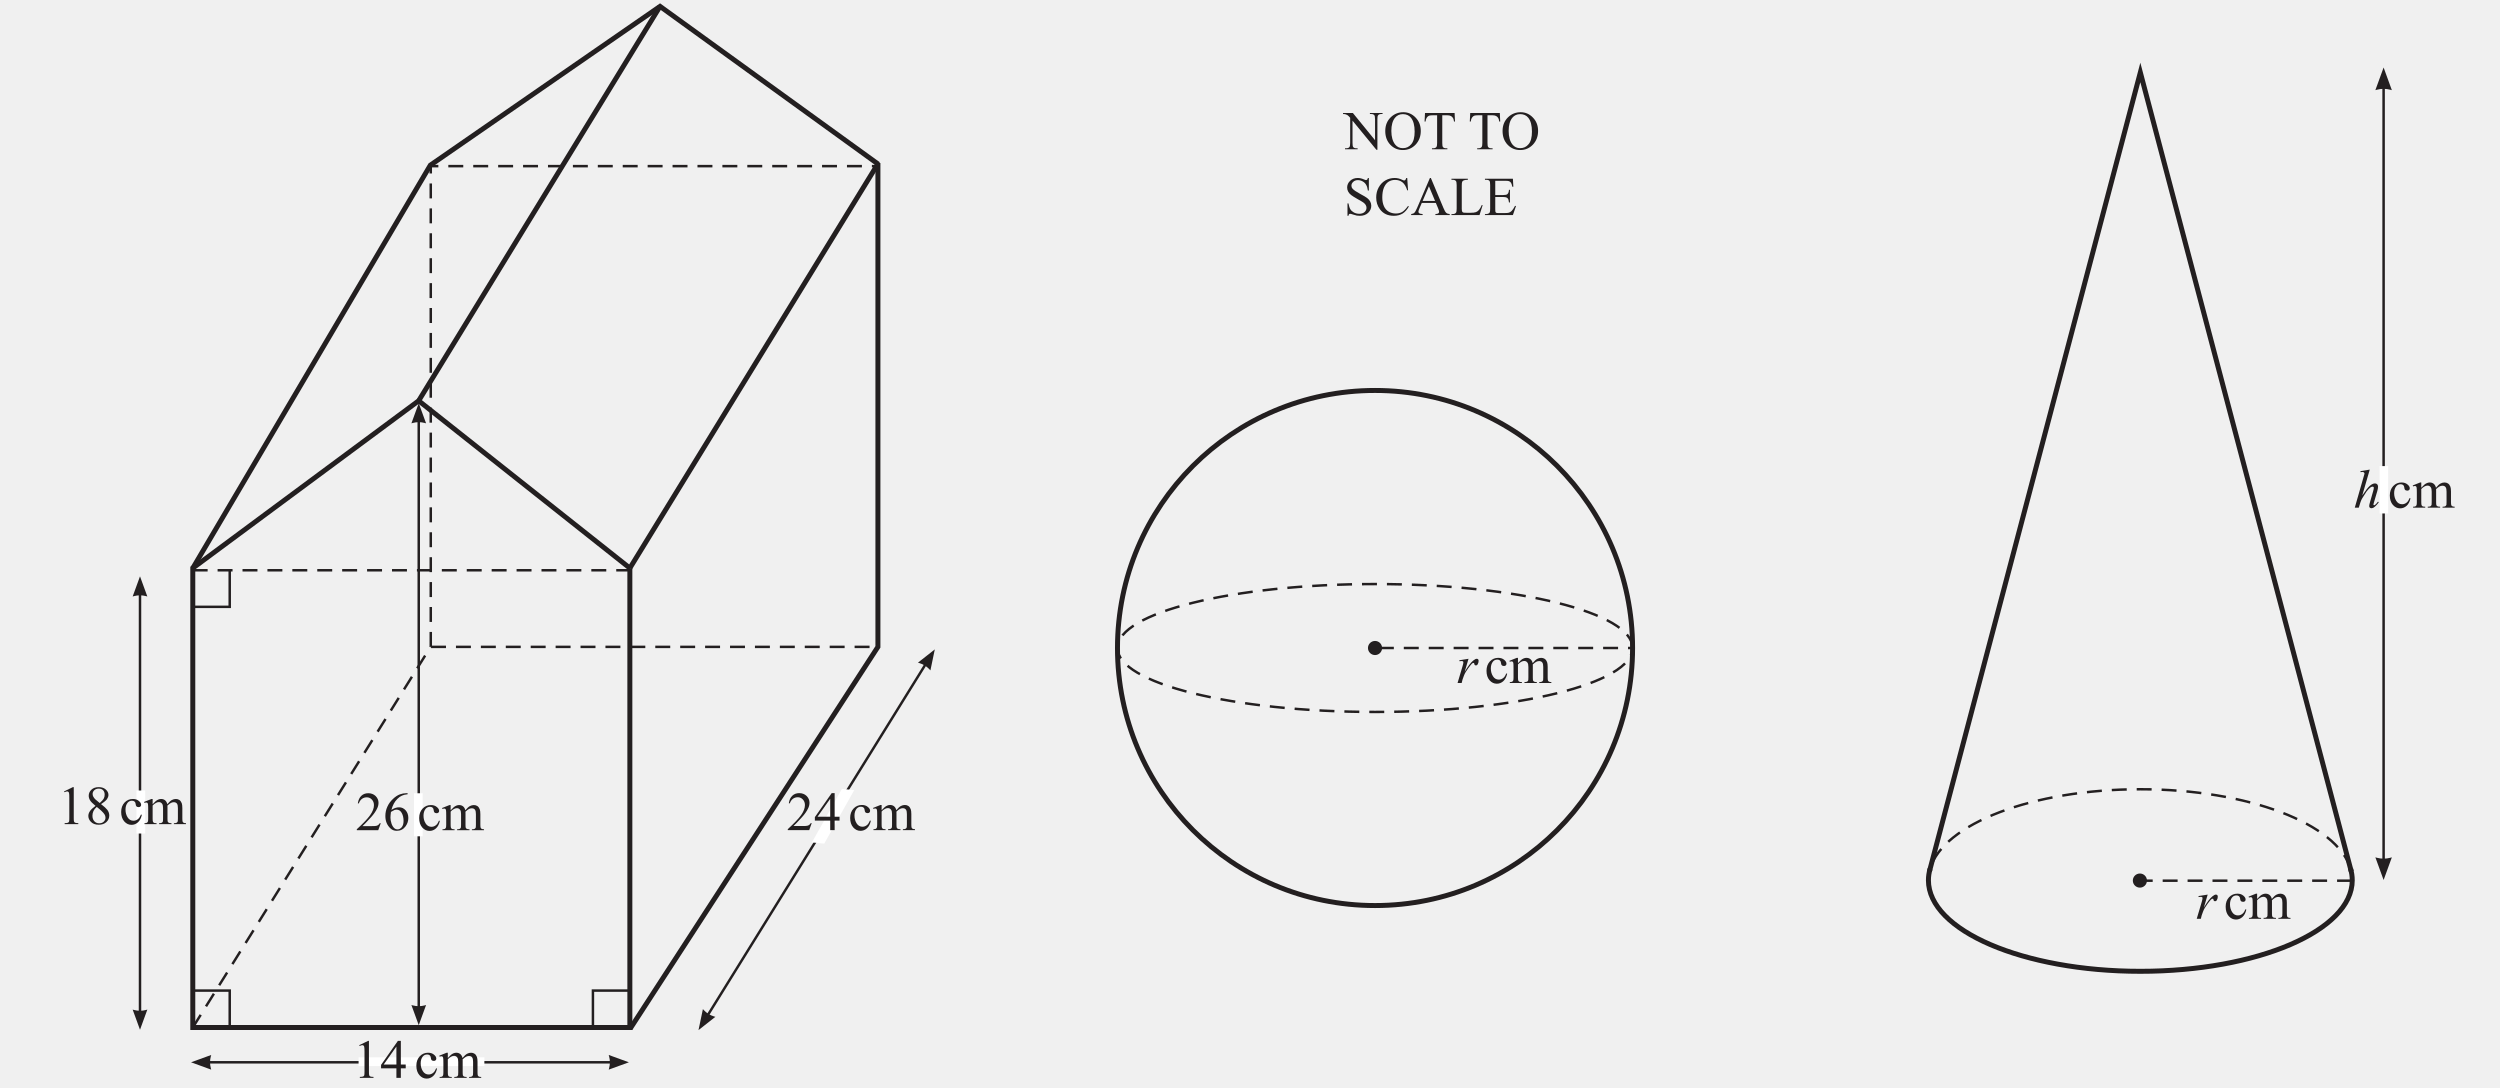
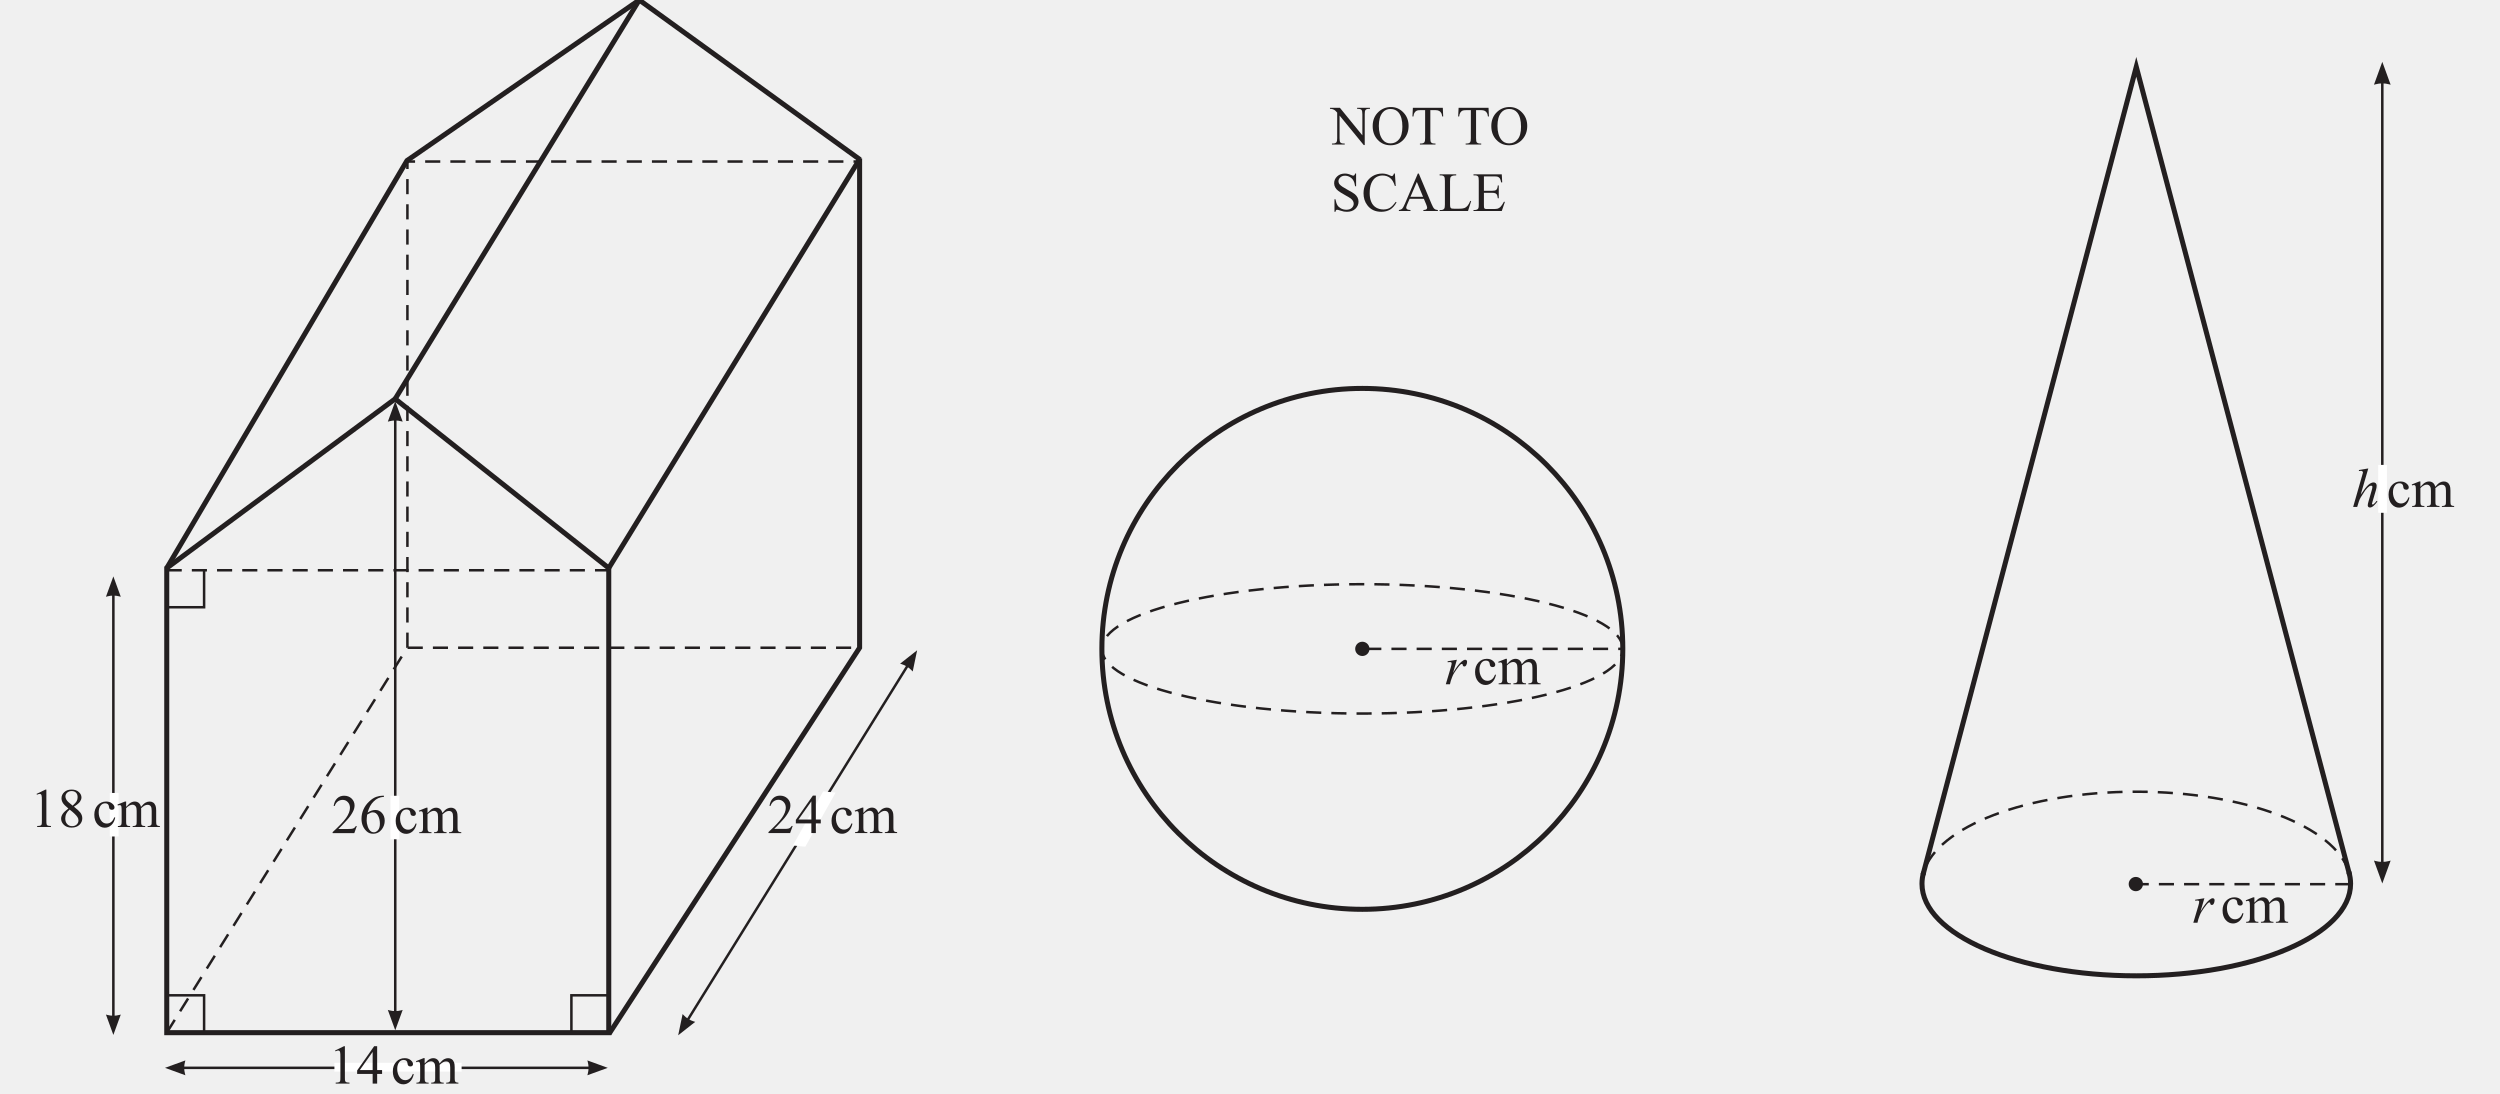
- <svg xmlns="http://www.w3.org/2000/svg" xmlns:xlink="http://www.w3.org/1999/xlink" data-id="0607_2019ON_42_q09_diagram1" data-width-mm="176.99" data-height-mm="76.98" data-measure="false" data-source="0607/42 ON 2019 p14" version="1.1" width="501.7" height="218.2" viewBox="0 0 501.7 218.2">
+ <svg xmlns="http://www.w3.org/2000/svg" xmlns:xlink="http://www.w3.org/1999/xlink" data-id="0607_2019ON_42_q09_diagram1" data-width-mm="175.01" data-height-mm="76.52" data-measure="false" data-source="0607/42 ON 2019 p14" version="1.1" width="496.099" height="216.920" viewBox="0 0 496.099 216.920">
  <defs>
    <clipPath id="clip_1">
-       <path transform="matrix(1,0,0,-1,-43.599,762.89)" d="M43.6 544.69H545.3V762.89H43.6Z" />
+       <path transform="matrix(1,0,0,-1,-49.199,761.610)" d="M49.2 544.69H545.3V761.610H49.2Z" />
    </clipPath>
    <clipPath id="clip_2">
-       <path transform="matrix(1,0,0,-1,-43.599,762.89)" d="M0 0H595.276V841.89H0Z" />
+       <path transform="matrix(1,0,0,-1,-49.199,761.610)" d="M0 0H595.276V841.89H0Z" />
    </clipPath>
    <clipPath id="clip_3">
-       <path transform="matrix(1,0,0,-1,-43.599,762.89)" d="M0 0H595.276V841.89H0Z" />
+       <path transform="matrix(1,0,0,-1,-49.199,761.610)" d="M0 0H595.276V841.89H0Z" />
    </clipPath>
    <clipPath id="clip_4">
-       <path transform="matrix(1,0,0,-1,-43.599,762.890)" d="M44.678 541.038H550.598V767.610H44.678Z" />
+       <path transform="matrix(1,0,0,-1,-49.199,761.610)" d="M44.678 541.038H550.598V767.610H44.678Z" />
    </clipPath>
    <path id="font_5_21" d="M.458 .128 .412 0H.021V.018C.136 .123 .217 .208 .264 .274 .311 .341 .334 .402 .334 .457 .334 .498 .321 .533 .295 .560 .270 .587 .239 .600 .203 .600 .171 .600 .141 .591 .115 .572 .090 .553 .070 .525 .058 .489H.040C.048 .549 .069 .595 .103 .627 .136 .659 .179 .675 .229 .675 .283 .675 .328 .658 .364 .624 .399 .589 .417 .548 .417 .501 .417 .468 .410 .434 .394 .401 .370 .348 .331 .292 .277 .233 .196 .145 .145 .092 .125 .075H.298C.333 .075 .358 .076 .372 .079 .386 .081 .399 .086 .410 .094 .422 .102 .431 .114 .440 .128H.458Z" />
    <path id="font_5_25" d="M.448 .675V.656C.405 .652 .370 .643 .343 .630 .315 .618 .288 .598 .262 .572 .235 .546 .213 .516 .196 .484 .179 .452 .164 .414 .152 .370 .199 .402 .246 .418 .293 .418 .339 .418 .378 .400 .411 .364 .444 .327 .461 .280 .461 .223 .461 .167 .444 .117 .411 .071 .370 .016 .317-.011 .250-.011 .205-.011 .167 .003 .135 .033 .073 .091 .042 .166 .042 .259 .042 .319 .054 .375 .078 .428 .102 .482 .136 .529 .180 .570 .224 .612 .266 .639 .307 .654 .347 .668 .385 .675 .419 .675H.448M.144 .334C.138 .290 .135 .254 .135 .227 .135 .196 .141 .162 .153 .125 .164 .089 .181 .060 .204 .038 .221 .023 .241 .015 .265 .015 .293 .015 .318 .028 .341 .055 .363 .082 .374 .120 .374 .170 .374 .225 .363 .274 .341 .314 .319 .355 .287 .375 .247 .375 .234 .375 .221 .373 .207 .368 .193 .362 .172 .351 .144 .334Z" />
    <path id="font_5_3" d="" />
    <path id="font_5_70" d="M.411 .169C.399 .111 .375 .065 .340 .033 .305 .002 .266-.013 .223-.013 .172-.013 .128 .007 .090 .050 .053 .092 .034 .150 .034 .222 .034 .293 .055 .350 .096 .394 .138 .438 .188 .459 .247 .459 .291 .459 .327 .448 .355 .424 .384 .401 .398 .377 .398 .352 .398 .339 .394 .329 .386 .322 .378 .314 .367 .310 .353 .310 .333 .310 .319 .316 .309 .329 .304 .336 .300 .349 .298 .368 .296 .388 .290 .402 .278 .412 .267 .422 .251 .427 .231 .427 .198 .427 .172 .415 .152 .391 .126 .359 .113 .317 .113 .265 .113 .211 .126 .164 .152 .123 .178 .082 .214 .062 .258 .062 .290 .062 .319 .073 .344 .095 .362 .110 .380 .137 .396 .176L.411 .169Z" />
    <path id="font_5_80" d="M.164 .363C.196 .396 .215 .415 .221 .420 .236 .433 .252 .442 .269 .449 .285 .456 .302 .459 .319 .459 .347 .459 .371 .451 .391 .435 .411 .418 .425 .395 .432 .363 .465 .403 .493 .429 .517 .441 .540 .453 .563 .459 .588 .459 .612 .459 .633 .453 .651 .441 .670 .429 .684 .409 .695 .382 .702 .363 .706 .333 .706 .293V.101C.706 .073 .708 .054 .712 .043 .715 .036 .721 .030 .730 .025 .739 .020 .753 .017 .773 .017V0H.552V.017H.562C.581 .017 .596 .021 .606 .028 .614 .034 .619 .042 .623 .053 .624 .059 .625 .075 .625 .101V.292C.625 .328 .620 .354 .611 .369 .599 .390 .578 .400 .550 .400 .533 .400 .516 .396 .498 .387 .481 .378 .460 .362 .435 .339L.434 .334 .435 .313V.101C.435 .070 .437 .051 .440 .044 .444 .036 .450 .030 .459 .025 .469 .020 .485 .017 .508 .017V0H.282V.017C.306 .017 .323 .020 .333 .026 .342 .032 .348 .041 .352 .052 .354 .058 .354 .074 .354 .101V.292C.354 .328 .349 .354 .338 .370 .324 .391 .304 .402 .278 .402 .261 .402 .243 .397 .226 .388 .199 .373 .178 .357 .164 .339V.101C.164 .072 .166 .052 .170 .044 .174 .035 .180 .028 .188 .024 .196 .019 .212 .017 .236 .017V0H.015V.017C.036 .017 .050 .019 .058 .024 .066 .028 .072 .035 .077 .045 .081 .054 .083 .073 .083 .101V.271C.083 .320 .082 .352 .079 .366 .076 .377 .073 .384 .068 .388 .063 .392 .056 .395 .048 .395 .039 .395 .028 .392 .015 .387L.008 .405 .143 .459H.164V.363Z" />
    <path id="font_5_23" d="M.465 .244V.174H.376V0H.295V.174H.015V.237L.322 .675H.376V.244H.465M.295 .244V.572L.063 .244H.295Z" />
    <path id="font_5_20" d="M.117 .597 .278 .675H.294V.117C.294 .080 .295 .056 .299 .047 .302 .038 .308 .031 .318 .026 .328 .021 .347 .019 .377 .018V0H.128V.018C.160 .019 .180 .021 .189 .026 .198 .031 .204 .037 .208 .045 .212 .053 .213 .077 .213 .117V.474C.213 .522 .212 .553 .208 .566 .206 .577 .202 .584 .196 .589 .190 .594 .183 .597 .174 .597 .162 .597 .145 .592 .124 .582L.117 .597Z" />
    <path id="font_5_27" d="M.191 .333C.139 .376 .105 .410 .090 .437 .075 .463 .067 .490 .067 .518 .067 .561 .084 .598 .117 .629 .150 .660 .194 .675 .25 .675 .303 .675 .346 .661 .378 .632 .411 .603 .427 .570 .427 .533 .427 .508 .418 .483 .401 .457 .383 .431 .347 .401 .291 .366 .348 .322 .386 .287 .405 .262 .430 .229 .442 .194 .442 .157 .442 .110 .424 .070 .389 .037 .353 .004 .307-.011 .249-.011 .186-.011 .137 .007 .102 .047 .074 .078 .060 .113 .060 .150 .060 .180 .070 .209 .090 .238 .109 .266 .143 .298 .191 .333M.268 .385C.307 .421 .332 .448 .342 .469 .353 .489 .358 .512 .358 .538 .358 .572 .348 .599 .329 .619 .310 .638 .284 .648 .250 .648 .217 .648 .190 .638 .169 .619 .149 .600 .138 .577 .138 .551 .138 .534 .142 .517 .151 .500 .160 .483 .172 .467 .188 .452L.268 .385M.214 .314C.187 .292 .167 .267 .154 .240 .141 .213 .135 .184 .135 .153 .135 .111 .146 .078 .169 .053 .192 .028 .221 .015 .257 .015 .292 .015 .320 .025 .341 .045 .362 .065 .373 .089 .373 .117 .373 .140 .367 .161 .354 .180 .331 .214 .285 .259 .214 .314Z" />
    <clipPath id="clip_6">
-       <path transform="matrix(1,0,0,-1,-43.599,762.890)" d="M44.678 541.038H550.598V767.610H44.678Z" />
+       <path transform="matrix(1,0,0,-1,-49.199,761.610)" d="M44.678 541.038H550.598V767.610H44.678Z" />
    </clipPath>
    <path id="font_7_85" d="M.052 .415 .220 .442 .150 .204C.207 .302 .259 .370 .305 .409 .332 .431 .353 .442 .370 .442 .380 .442 .389 .439 .395 .432 .401 .426 .404 .417 .404 .405 .404 .383 .399 .362 .388 .343 .380 .328 .369 .321 .354 .321 .347 .321 .340 .323 .335 .328 .329 .333 .326 .340 .325 .351 .324 .357 .323 .361 .320 .363 .318 .365 .315 .367 .311 .367 .305 .367 .300 .365 .295 .363 .287 .358 .274 .346 .257 .325 .230 .293 .201 .251 .169 .201 .155 .179 .144 .155 .134 .128 .120 .091 .112 .069 .110 .061L.095 0H.020L.110 .303C.121 .339 .126 .364 .126 .379 .126 .385 .124 .390 .119 .394 .112 .399 .104 .401 .093 .401 .086 .401 .073 .400 .055 .397L.052 .415Z" />
    <clipPath id="clip_8">
-       <path transform="matrix(1,0,0,-1,-43.599,762.890)" d="M44.678 541.038H550.598V767.610H44.678Z" />
+       <path transform="matrix(1,0,0,-1,-49.199,761.610)" d="M44.678 541.038H550.598V767.610H44.678Z" />
    </clipPath>
    <path id="font_7_75" d="M.293 .694 .156 .221C.215 .310 .261 .369 .294 .398 .328 .427 .359 .442 .390 .442 .405 .442 .418 .436 .429 .426 .439 .415 .444 .400 .444 .382 .444 .361 .440 .335 .431 .304L.371 .100C.364 .075 .360 .061 .360 .059 .360 .054 .361 .050 .364 .047 .367 .044 .370 .043 .374 .043 .378 .043 .383 .045 .388 .049 .407 .064 .425 .083 .443 .109L.458 .100C.447 .082 .432 .063 .412 .043 .393 .022 .376 .008 .362 .000 .347-.007 .335-.011 .324-.011 .312-.011 .302-.007 .294-.000 .287 .007 .283 .017 .283 .029 .283 .043 .288 .070 .300 .109L.356 .304C.363 .329 .367 .348 .367 .362 .367 .368 .365 .374 .361 .377 .357 .381 .351 .383 .345 .383 .335 .383 .325 .380 .312 .373 .290 .359 .265 .333 .236 .296 .228 .286 .202 .246 .158 .174 .144 .151 .133 .127 .124 .100L.093 0H.020L.180 .559 .197 .619C.197 .628 .194 .635 .187 .642 .180 .648 .171 .651 .161 .651 .155 .651 .146 .650 .134 .648L.124 .647V.666L.293 .694Z" />
    <path id="font_5_49" d="M-.013 .662H.166L.571 .165V.546C.571 .587 .566 .612 .557 .623 .545 .636 .526 .643 .500 .643H.477V.662H.708V.643H.684C.656 .643 .636 .635 .625 .618 .617 .607 .614 .583 .614 .546V-.010H.596L.160 .522V.115C.160 .074 .164 .049 .173 .039 .185 .025 .204 .018 .230 .018H.253V0H.023V.018H.046C.074 .018 .094 .027 .106 .043 .113 .054 .117 .078 .117 .115V.575C.097 .597 .083 .612 .073 .619 .063 .626 .048 .633 .029 .639 .020 .642 .006 .643-.013 .643V.662Z" />
    <path id="font_5_50" d="M.365 .676C.451 .676 .526 .644 .589 .578 .652 .513 .683 .432 .683 .334 .683 .234 .651 .151 .588 .084 .524 .018 .448-.014 .357-.014 .266-.014 .190 .017 .128 .082 .066 .147 .035 .230 .035 .333 .035 .438 .070 .524 .142 .590 .204 .647 .279 .676 .365 .676M.356 .641C.297 .641 .249 .619 .213 .575 .169 .521 .146 .441 .146 .335 .146 .228 .170 .144 .216 .086 .251 .042 .298 .020 .356 .020 .419 .020 .470 .044 .510 .093 .551 .141 .571 .217 .571 .322 .571 .435 .549 .519 .504 .575 .469 .619 .419 .641 .356 .641Z" />
    <path id="font_5_55" d="M.578 .662 .585 .506H.567C.563 .533 .558 .553 .552 .564 .542 .583 .529 .597 .512 .606 .495 .615 .473 .620 .446 .620H.353V.115C.353 .074 .357 .049 .366 .039 .378 .025 .397 .018 .423 .018H.446V0H.165V.018H.188C.216 .018 .236 .027 .248 .043 .255 .054 .259 .078 .259 .115V.620H.179C.148 .620 .126 .617 .113 .613 .096 .607 .082 .595 .070 .577 .058 .560 .051 .536 .048 .506H.030L.038 .662H.578Z" />
    <path id="font_5_54" d="M.458 .676V.447H.440C.434 .491 .424 .526 .408 .552 .393 .578 .372 .599 .344 .614 .316 .630 .287 .637 .257 .637 .223 .637 .195 .627 .173 .606 .151 .586 .140 .562 .140 .536 .140 .516 .147 .497 .161 .481 .181 .456 .229 .424 .305 .383 .367 .350 .409 .325 .431 .307 .454 .289 .471 .268 .484 .244 .496 .220 .502 .195 .502 .169 .502 .119 .482 .075 .444 .039 .405 .003 .355-.014 .293-.014 .274-.014 .256-.013 .239-.010 .229-.008 .208-.002 .177 .007 .145 .018 .125 .023 .116 .023 .108 .023 .102 .020 .097 .016 .092 .011 .089 .000 .086-.014H.068V.212H.086C.095 .165 .106 .129 .121 .105 .135 .082 .157 .062 .186 .046 .216 .031 .248 .023 .283 .023 .324 .023 .356 .034 .380 .055 .403 .077 .415 .102 .415 .131 .415 .148 .411 .164 .402 .181 .393 .197 .379 .213 .360 .227 .347 .237 .312 .258 .256 .289 .199 .321 .159 .346 .135 .365 .111 .383 .093 .404 .081 .427 .068 .450 .062 .475 .062 .502 .062 .550 .080 .590 .117 .625 .153 .659 .200 .676 .256 .676 .291 .676 .328 .668 .368 .650 .386 .642 .399 .638 .406 .638 .415 .638 .422 .641 .427 .646 .432 .651 .437 .661 .440 .676H.458Z" />
    <path id="font_5_38" d="M.602 .676 .617 .451H.602C.581 .518 .553 .567 .515 .597 .478 .626 .433 .641 .380 .641 .336 .641 .297 .630 .261 .608 .226 .585 .198 .550 .177 .501 .157 .452 .147 .392 .147 .319 .147 .260 .157 .208 .176 .164 .195 .120 .224 .086 .262 .063 .301 .040 .345 .028 .395 .028 .437 .028 .475 .037 .508 .055 .541 .074 .577 .111 .617 .166L.632 .156C.599 .097 .560 .053 .516 .026 .471-.000 .419-.014 .358-.014 .248-.014 .163 .025 .103 .107 .058 .167 .036 .238 .036 .320 .036 .386 .050 .447 .080 .502 .110 .557 .150 .600 .202 .631 .254 .661 .311 .676 .373 .676 .420 .676 .468 .665 .514 .641 .528 .634 .538 .630 .543 .630 .552 .630 .560 .633 .566 .640 .575 .648 .581 .661 .584 .676H.602Z" />
    <path id="font_5_36" d="M.457 .221H.201L.156 .117C.145 .091 .139 .072 .139 .059 .139 .049 .144 .040 .154 .033 .163 .025 .184 .020 .216 .018V0H.007V.018C.035 .023 .053 .029 .061 .037 .078 .053 .096 .084 .116 .132L.349 .676H.366L.597 .126C.615 .082 .632 .053 .647 .040 .662 .027 .683 .020 .710 .018V0H.449V.018C.476 .019 .493 .024 .503 .031 .512 .039 .517 .048 .517 .058 .517 .073 .510 .095 .497 .126L.457 .221M.443 .257 .331 .525 .216 .257H.443Z" />
    <path id="font_5_47" d="M.573 .183 .589 .180 .532 0H.020V.018H.044C.072 .018 .092 .027 .104 .045 .111 .055 .115 .079 .115 .117V.544C.115 .586 .110 .611 .101 .622 .088 .636 .069 .643 .044 .643H.020V.662H.319V.643C.284 .643 .260 .640 .245 .633 .231 .627 .222 .618 .216 .608 .211 .597 .208 .573 .208 .534V.117C.208 .090 .211 .072 .216 .062 .220 .055 .226 .050 .234 .046 .243 .043 .268 .041 .311 .041H.359C.410 .041 .445 .045 .466 .053 .486 .060 .505 .074 .522 .093 .539 .112 .556 .142 .573 .183Z" />
    <path id="font_5_40" d="M.208 .625V.365H.354C.392 .365 .417 .370 .430 .382 .447 .397 .456 .423 .458 .461H.476V.230H.458C.453 .262 .449 .283 .444 .292 .438 .303 .429 .312 .416 .319 .402 .325 .382 .329 .354 .329H.208V.110C.208 .081 .210 .063 .212 .056 .215 .050 .220 .045 .226 .041 .233 .038 .245 .036 .263 .036H.375C.413 .036 .440 .038 .457 .043 .474 .049 .490 .059 .506 .074 .526 .094 .547 .125 .568 .166H.587L.530 0H.020V.018H.043C.059 .018 .074 .022 .088 .029 .098 .034 .105 .042 .109 .053 .113 .063 .115 .084 .115 .117V.546C.115 .588 .111 .614 .102 .624 .090 .637 .071 .643 .043 .643H.020V.662H.530L.538 .516H.519C.512 .551 .504 .575 .496 .588 .488 .601 .475 .611 .459 .618 .446 .623 .423 .625 .390 .625H.208Z" />
  </defs>
  <g clip-path="url(#clip_1)">
    <g clip-path="url(#clip_2)">
      <g clip-path="url(#clip_3)" />
-       <path transform="matrix(1,0,0,-1,86.501,129.816)" stroke-width=".5" stroke-linecap="butt" stroke-dasharray="3,2" stroke-miterlimit="10" stroke-linejoin="miter" fill="none" stroke="#231f20" d="M0 0H89.68" />
-       <path transform="matrix(1,0,0,-1,86.446,129.816)" stroke-width=".5" stroke-linecap="butt" stroke-dasharray="3,2" stroke-linejoin="round" fill="none" stroke="#231f20" d="M0 0V96.478H89.831" />
-       <path transform="matrix(1,0,0,-1,126.468,206.425)" stroke-width="1" stroke-linecap="butt" stroke-miterlimit="10" stroke-linejoin="miter" fill="none" stroke="#231f20" d="M0 0 49.712 76.609V173.711" />
-       <path transform="matrix(1,0,0,-1,126.399,114.012)" stroke-width="1" stroke-linecap="butt" stroke-miterlimit="10" stroke-linejoin="miter" fill="none" stroke="#231f20" d="M0 0 49.782 81.147" />
-       <path transform="matrix(1,0,0,-1,38.689,206.201)" stroke-width=".5" stroke-linecap="butt" stroke-dasharray="3,2" stroke-miterlimit="10" stroke-linejoin="miter" fill="none" stroke="#231f20" d="M0 0 47.709 76.367" />
-       <path transform="matrix(1,0,0,-1,126.399,114.012)" stroke-width="1" stroke-linecap="butt" stroke-miterlimit="10" stroke-linejoin="miter" fill="none" stroke="#231f20" d="M0 0-42.382 33.584-87.71 0V-92.188H0V0" />
-       <path transform="matrix(1,0,0,-1,176.277,32.970)" stroke-width="1" stroke-linecap="butt" stroke-miterlimit="10" stroke-linejoin="miter" fill="none" stroke="#231f20" d="M0 0-43.82 31.69-89.914-.18-137.588-81.043" />
-       <path transform="matrix(1,0,0,-1,28.095,118.331)" stroke-width=".5" stroke-linecap="butt" stroke-miterlimit="10" stroke-linejoin="miter" fill="none" stroke="#231f20" d="M0 0V-85.647" />
+       <path transform="matrix(1,0,0,-1,80.901,128.536)" stroke-width=".5" stroke-linecap="butt" stroke-dasharray="3,2" stroke-miterlimit="10" stroke-linejoin="miter" fill="none" stroke="#231f20" d="M0 0H89.68" />
+       <path transform="matrix(1,0,0,-1,80.846,128.536)" stroke-width=".5" stroke-linecap="butt" stroke-dasharray="3,2" stroke-linejoin="round" fill="none" stroke="#231f20" d="M0 0V96.478H89.831" />
+       <path transform="matrix(1,0,0,-1,120.868,205.145)" stroke-width="1" stroke-linecap="butt" stroke-miterlimit="10" stroke-linejoin="miter" fill="none" stroke="#231f20" d="M0 0 49.712 76.609V173.711" />
+       <path transform="matrix(1,0,0,-1,120.799,112.732)" stroke-width="1" stroke-linecap="butt" stroke-miterlimit="10" stroke-linejoin="miter" fill="none" stroke="#231f20" d="M0 0 49.782 81.147" />
+       <path transform="matrix(1,0,0,-1,33.089,204.921)" stroke-width=".5" stroke-linecap="butt" stroke-dasharray="3,2" stroke-miterlimit="10" stroke-linejoin="miter" fill="none" stroke="#231f20" d="M0 0 47.709 76.367" />
+       <path transform="matrix(1,0,0,-1,120.799,112.732)" stroke-width="1" stroke-linecap="butt" stroke-miterlimit="10" stroke-linejoin="miter" fill="none" stroke="#231f20" d="M0 0-42.382 33.584-87.71 0V-92.188H0V0" />
+       <path transform="matrix(1,0,0,-1,170.677,31.690)" stroke-width="1" stroke-linecap="butt" stroke-miterlimit="10" stroke-linejoin="miter" fill="none" stroke="#231f20" d="M0 0-43.82 31.69-89.914-.18-137.588-81.043" />
+       <path transform="matrix(1,0,0,-1,22.495,117.051)" stroke-width=".5" stroke-linecap="butt" stroke-miterlimit="10" stroke-linejoin="miter" fill="none" stroke="#231f20" d="M0 0V-85.647" />
      <g clip-path="url(#clip_4)">
-         <path transform="matrix(1,0,0,-1,26.622,119.704)" d="M0 0 1.473 4.047 2.946 0 2.648 .08C1.879 .286 1.066 .286 .297 .08Z" fill="#231f20" />
-         <path transform="matrix(1,0,0,-1,26.622,202.606)" d="M0 0 1.473-4.047 2.946 0 2.648-.08C1.879-.286 1.066-.286 .297-.08Z" fill="#231f20" />
-         <path transform="matrix(1,0,0,-1,478.342,16.551)" stroke-width=".5" stroke-linecap="butt" stroke-miterlimit="10" stroke-linejoin="miter" fill="none" stroke="#231f20" d="M0 0V-157.043" />
-         <path transform="matrix(1,0,0,-1,476.687,18.093)" d="M0 0 1.655 4.548 3.31 0 2.976 .09C2.112 .321 1.198 .321 .334 .09Z" fill="#231f20" />
-         <path transform="matrix(1,0,0,-1,476.687,172.052)" d="M0 0 1.655-4.548 3.31 0 2.976-.09C2.112-.321 1.198-.321 .334-.09Z" fill="#231f20" />
-         <path transform="matrix(1,0,0,-1,84.033,83.584)" stroke-width=".5" stroke-linecap="butt" stroke-miterlimit="10" stroke-linejoin="miter" fill="none" stroke="#231f20" d="M0 0V-119.476" />
-         <path transform="matrix(1,0,0,-1,82.560,84.956)" d="M0 0 1.473 4.047 2.946 0 2.649 .08C1.879 .286 1.066 .286 .297 .08Z" fill="#231f20" />
-         <path transform="matrix(1,0,0,-1,82.560,201.687)" d="M0 0 1.473-4.047 2.946 0 2.649-.08C1.879-.286 1.066-.286 .297-.08Z" fill="#231f20" />
-         <path transform="matrix(1,0,0,-1,186.188,132.591)" stroke-width=".5" stroke-linecap="butt" stroke-miterlimit="10" stroke-linejoin="miter" fill="none" stroke="#231f20" d="M0 0-44.602-71.857" />
-         <path transform="matrix(1,0,0,-1,184.213,132.981)" d="M0 0 3.384 2.664 2.504-1.552 2.293-1.328C1.748-.747 1.057-.319 .295-.089Z" fill="#231f20" />
-         <path transform="matrix(1,0,0,-1,141.057,202.505)" d="M0 0-.881-4.216 2.503-1.553 2.209-1.464C1.446-1.233 .755-.805 .21-.225Z" fill="#231f20" />
-         <path transform="matrix(1,0,0,-1,123.529,213.181)" stroke-width=".5" stroke-linecap="butt" stroke-miterlimit="10" stroke-linejoin="miter" fill="none" stroke="#231f20" d="M0 0H-82.515" />
-         <path transform="matrix(1,0,0,-1,122.157,211.709)" d="M0 0 4.047-1.473 0-2.946 .08-2.648C.286-1.879 .286-1.066 .08-.297Z" fill="#231f20" />
-         <path transform="matrix(1,0,0,-1,42.387,211.709)" d="M0 0-4.047-1.473 0-2.946-.08-2.648C-.286-1.879-.286-1.066-.08-.297Z" fill="#231f20" />
-         <path transform="matrix(1,0,0,-1,-43.599,762.890)" d="M126.677 595.062H128.424V603.698H126.677Z" fill="#ffffff" />
+         <path transform="matrix(1,0,0,-1,21.022,118.424)" d="M0 0 1.473 4.047 2.946 0 2.648 .08C1.879 .286 1.066 .286 .297 .08Z" fill="#231f20" />
+         <path transform="matrix(1,0,0,-1,21.022,201.326)" d="M0 0 1.473-4.047 2.946 0 2.648-.08C1.879-.286 1.066-.286 .297-.08Z" fill="#231f20" />
+         <path transform="matrix(1,0,0,-1,472.742,15.271)" stroke-width=".5" stroke-linecap="butt" stroke-miterlimit="10" stroke-linejoin="miter" fill="none" stroke="#231f20" d="M0 0V-157.043" />
+         <path transform="matrix(1,0,0,-1,471.087,16.813)" d="M0 0 1.655 4.548 3.31 0 2.976 .09C2.112 .321 1.198 .321 .334 .09Z" fill="#231f20" />
+         <path transform="matrix(1,0,0,-1,471.087,170.772)" d="M0 0 1.655-4.548 3.31 0 2.976-.09C2.112-.321 1.198-.321 .334-.09Z" fill="#231f20" />
+         <path transform="matrix(1,0,0,-1,78.433,82.304)" stroke-width=".5" stroke-linecap="butt" stroke-miterlimit="10" stroke-linejoin="miter" fill="none" stroke="#231f20" d="M0 0V-119.476" />
+         <path transform="matrix(1,0,0,-1,76.960,83.676)" d="M0 0 1.473 4.047 2.946 0 2.649 .08C1.879 .286 1.066 .286 .297 .08Z" fill="#231f20" />
+         <path transform="matrix(1,0,0,-1,76.960,200.408)" d="M0 0 1.473-4.047 2.946 0 2.649-.08C1.879-.286 1.066-.286 .297-.08Z" fill="#231f20" />
+         <path transform="matrix(1,0,0,-1,180.588,131.311)" stroke-width=".5" stroke-linecap="butt" stroke-miterlimit="10" stroke-linejoin="miter" fill="none" stroke="#231f20" d="M0 0-44.602-71.857" />
+         <path transform="matrix(1,0,0,-1,178.613,131.701)" d="M0 0 3.384 2.664 2.504-1.552 2.293-1.328C1.748-.747 1.057-.319 .295-.089Z" fill="#231f20" />
+         <path transform="matrix(1,0,0,-1,135.457,201.225)" d="M0 0-.881-4.216 2.503-1.553 2.209-1.464C1.446-1.233 .755-.805 .21-.225Z" fill="#231f20" />
+         <path transform="matrix(1,0,0,-1,117.929,211.902)" stroke-width=".5" stroke-linecap="butt" stroke-miterlimit="10" stroke-linejoin="miter" fill="none" stroke="#231f20" d="M0 0H-82.515" />
+         <path transform="matrix(1,0,0,-1,116.557,210.429)" d="M0 0 4.047-1.473 0-2.946 .08-2.648C.286-1.879 .286-1.066 .08-.297Z" fill="#231f20" />
+         <path transform="matrix(1,0,0,-1,36.787,210.429)" d="M0 0-4.047-1.473 0-2.946-.08-2.648C-.286-1.879-.286-1.066-.08-.297Z" fill="#231f20" />
+         <path transform="matrix(1,0,0,-1,-49.199,761.610)" d="M126.677 595.062H128.424V603.698H126.677Z" fill="#ffffff" />
      </g>
-       <use data-text="2" xlink:href="#font_5_21" transform="matrix(11,0,0,-11,71.372,166.607)" fill="#231f20" />
-       <use data-text="6" xlink:href="#font_5_25" transform="matrix(11,0,0,-11,76.872,166.607)" fill="#231f20" />
-       <use data-text="c" xlink:href="#font_5_70" transform="matrix(11,0,0,-11,83.747,166.607)" fill="#231f20" />
-       <use data-text="m" xlink:href="#font_5_80" transform="matrix(11,0,0,-11,88.631,166.607)" fill="#231f20" />
-       <path transform="matrix(1,0,0,-1,162.935,169.057)" d="M0 0 2.469-.244 8.488 10.494 6.019 10.738Z" fill="#ffffff" />
-       <use data-text="2" xlink:href="#font_5_21" transform="matrix(11,0,0,-11,157.861,166.590)" fill="#231f20" />
-       <use data-text="4" xlink:href="#font_5_23" transform="matrix(11,0,0,-11,163.361,166.590)" fill="#231f20" />
-       <use data-text="c" xlink:href="#font_5_70" transform="matrix(11,0,0,-11,170.236,166.590)" fill="#231f20" />
-       <use data-text="m" xlink:href="#font_5_80" transform="matrix(11,0,0,-11,175.120,166.590)" fill="#231f20" />
-       <path transform="matrix(1,0,0,-1,-43.599,762.890)" d="M70.988 595.619H72.735V604.255H70.988Z" fill="#ffffff" />
-       <use data-text="1" xlink:href="#font_5_20" transform="matrix(11,0,0,-11,11.567,165.387)" fill="#231f20" />
-       <use data-text="8" xlink:href="#font_5_27" transform="matrix(11,0,0,-11,17.067,165.387)" fill="#231f20" />
-       <use data-text="c" xlink:href="#font_5_70" transform="matrix(11,0,0,-11,23.942,165.387)" fill="#231f20" />
-       <use data-text="m" xlink:href="#font_5_80" transform="matrix(11,0,0,-11,28.826,165.387)" fill="#231f20" />
-       <path transform="matrix(1,0,0,-1,-43.599,762.890)" d="M115.56 548.956H140.802V550.703H115.56Z" fill="#ffffff" />
-       <use data-text="1" xlink:href="#font_5_20" transform="matrix(11,0,0,-11,70.805,216.311)" fill="#231f20" />
-       <use data-text="4" xlink:href="#font_5_23" transform="matrix(11,0,0,-11,76.305,216.311)" fill="#231f20" />
-       <use data-text="c" xlink:href="#font_5_70" transform="matrix(11,0,0,-11,83.180,216.311)" fill="#231f20" />
-       <use data-text="m" xlink:href="#font_5_80" transform="matrix(11,0,0,-11,88.064,216.311)" fill="#231f20" />
-       <path transform="matrix(1,0,0,-1,46.100,198.790)" stroke-width=".5" stroke-linecap="butt" stroke-miterlimit="10" stroke-linejoin="miter" fill="none" stroke="#231f20" d="M0 0H-7.411V-7.411H0Z" />
-       <path transform="matrix(1,0,0,-1,38.689,121.781)" stroke-width=".5" stroke-linecap="butt" stroke-miterlimit="10" stroke-linejoin="miter" fill="none" stroke="#231f20" d="M0 0H7.411V7.411" />
-       <path transform="matrix(1,0,0,-1,126.399,198.790)" stroke-width=".5" stroke-linecap="butt" stroke-miterlimit="10" stroke-linejoin="miter" fill="none" stroke="#231f20" d="M0 0H-7.411V-7.411H0Z" />
+       <use data-text="2" xlink:href="#font_5_21" transform="matrix(11,0,0,-11,65.772,165.327)" fill="#231f20" />
+       <use data-text="6" xlink:href="#font_5_25" transform="matrix(11,0,0,-11,71.272,165.327)" fill="#231f20" />
+       <use data-text="c" xlink:href="#font_5_70" transform="matrix(11,0,0,-11,78.147,165.327)" fill="#231f20" />
+       <use data-text="m" xlink:href="#font_5_80" transform="matrix(11,0,0,-11,83.031,165.327)" fill="#231f20" />
+       <path transform="matrix(1,0,0,-1,157.335,167.777)" d="M0 0 2.469-.244 8.488 10.494 6.019 10.738Z" fill="#ffffff" />
+       <use data-text="2" xlink:href="#font_5_21" transform="matrix(11,0,0,-11,152.261,165.310)" fill="#231f20" />
+       <use data-text="4" xlink:href="#font_5_23" transform="matrix(11,0,0,-11,157.761,165.310)" fill="#231f20" />
+       <use data-text="c" xlink:href="#font_5_70" transform="matrix(11,0,0,-11,164.636,165.310)" fill="#231f20" />
+       <use data-text="m" xlink:href="#font_5_80" transform="matrix(11,0,0,-11,169.520,165.310)" fill="#231f20" />
+       <path transform="matrix(1,0,0,-1,-49.199,761.610)" d="M70.988 595.619H72.735V604.255H70.988Z" fill="#ffffff" />
+       <use data-text="1" xlink:href="#font_5_20" transform="matrix(11,0,0,-11,5.967,164.107)" fill="#231f20" />
+       <use data-text="8" xlink:href="#font_5_27" transform="matrix(11,0,0,-11,11.467,164.107)" fill="#231f20" />
+       <use data-text="c" xlink:href="#font_5_70" transform="matrix(11,0,0,-11,18.342,164.107)" fill="#231f20" />
+       <use data-text="m" xlink:href="#font_5_80" transform="matrix(11,0,0,-11,23.226,164.107)" fill="#231f20" />
+       <path transform="matrix(1,0,0,-1,-49.199,761.610)" d="M115.56 548.956H140.802V550.703H115.56Z" fill="#ffffff" />
+       <use data-text="1" xlink:href="#font_5_20" transform="matrix(11,0,0,-11,65.205,215.031)" fill="#231f20" />
+       <use data-text="4" xlink:href="#font_5_23" transform="matrix(11,0,0,-11,70.705,215.031)" fill="#231f20" />
+       <use data-text="c" xlink:href="#font_5_70" transform="matrix(11,0,0,-11,77.580,215.031)" fill="#231f20" />
+       <use data-text="m" xlink:href="#font_5_80" transform="matrix(11,0,0,-11,82.464,215.031)" fill="#231f20" />
+       <path transform="matrix(1,0,0,-1,40.500,197.510)" stroke-width=".5" stroke-linecap="butt" stroke-miterlimit="10" stroke-linejoin="miter" fill="none" stroke="#231f20" d="M0 0H-7.411V-7.411H0Z" />
+       <path transform="matrix(1,0,0,-1,33.089,120.501)" stroke-width=".5" stroke-linecap="butt" stroke-miterlimit="10" stroke-linejoin="miter" fill="none" stroke="#231f20" d="M0 0H7.411V7.411" />
+       <path transform="matrix(1,0,0,-1,120.799,197.510)" stroke-width=".5" stroke-linecap="butt" stroke-miterlimit="10" stroke-linejoin="miter" fill="none" stroke="#231f20" d="M0 0H-7.411V-7.411H0Z" />
      <g clip-path="url(#clip_6)">
-         <path transform="matrix(1,0,0,-1,327.626,130.041)" stroke-width="1" stroke-linecap="butt" stroke-miterlimit="10" stroke-linejoin="miter" fill="none" stroke="#231f20" d="M0 0C0 28.545-23.14 51.684-51.684 51.684-80.229 51.684-103.369 28.545-103.369 0-103.369-28.545-80.229-51.684-51.684-51.684-23.14-51.684 0-28.545 0 0Z" />
-         <path transform="matrix(1,0,0,-1,327.626,130.041)" stroke-width=".5" stroke-linecap="butt" stroke-dasharray="3,2" stroke-miterlimit="10" stroke-linejoin="miter" fill="none" stroke="#231f20" d="M0 0C0 7.088-23.14 12.834-51.684 12.834-80.229 12.834-103.369 7.088-103.369 0-103.369-7.088-80.229-12.834-51.684-12.834-23.14-12.834 0-7.088 0 0Z" />
-         <path transform="matrix(1,0,0,-1,277.358,130.041)" d="M0 0C0 .783-.635 1.417-1.417 1.417-2.2 1.417-2.835 .783-2.835 0-2.835-.783-2.2-1.417-1.417-1.417-.635-1.417 0-.783 0 0" fill="#231f20" />
-         <path transform="matrix(1,0,0,-1,430.851,176.713)" d="M0 0C0 .783-.635 1.417-1.417 1.417-2.2 1.417-2.835 .783-2.835 0-2.835-.783-2.2-1.417-1.417-1.417-.635-1.417 0-.783 0 0" fill="#231f20" />
-         <path transform="matrix(1,0,0,-1,276.714,130.041)" stroke-width=".5" stroke-linecap="butt" stroke-dasharray="3,2" stroke-miterlimit="10" stroke-linejoin="miter" fill="none" stroke="#231f20" d="M0 0H51.254" />
+         <path transform="matrix(1,0,0,-1,322.026,128.761)" stroke-width="1" stroke-linecap="butt" stroke-miterlimit="10" stroke-linejoin="miter" fill="none" stroke="#231f20" d="M0 0C0 28.545-23.14 51.684-51.684 51.684-80.229 51.684-103.369 28.545-103.369 0-103.369-28.545-80.229-51.684-51.684-51.684-23.14-51.684 0-28.545 0 0Z" />
+         <path transform="matrix(1,0,0,-1,322.026,128.761)" stroke-width=".5" stroke-linecap="butt" stroke-dasharray="3,2" stroke-miterlimit="10" stroke-linejoin="miter" fill="none" stroke="#231f20" d="M0 0C0 7.088-23.14 12.834-51.684 12.834-80.229 12.834-103.369 7.088-103.369 0-103.369-7.088-80.229-12.834-51.684-12.834-23.14-12.834 0-7.088 0 0Z" />
+         <path transform="matrix(1,0,0,-1,271.758,128.761)" d="M0 0C0 .783-.635 1.417-1.417 1.417-2.2 1.417-2.835 .783-2.835 0-2.835-.783-2.2-1.417-1.417-1.417-.635-1.417 0-.783 0 0" fill="#231f20" />
+         <path transform="matrix(1,0,0,-1,425.251,175.433)" d="M0 0C0 .783-.635 1.417-1.417 1.417-2.2 1.417-2.835 .783-2.835 0-2.835-.783-2.2-1.417-1.417-1.417-.635-1.417 0-.783 0 0" fill="#231f20" />
+         <path transform="matrix(1,0,0,-1,271.114,128.761)" stroke-width=".5" stroke-linecap="butt" stroke-dasharray="3,2" stroke-miterlimit="10" stroke-linejoin="miter" fill="none" stroke="#231f20" d="M0 0H51.254" />
      </g>
-       <use data-text="r" xlink:href="#font_7_85" transform="matrix(11,0,0,-11,292.283,137.066)" fill="#231f20" />
-       <use data-text="c" xlink:href="#font_5_70" transform="matrix(11,0,0,-11,297.938,137.066)" fill="#231f20" />
-       <use data-text="m" xlink:href="#font_5_80" transform="matrix(11,0,0,-11,302.822,137.066)" fill="#231f20" />
-       <use data-text="r" xlink:href="#font_7_85" transform="matrix(11,0,0,-11,440.619,184.388)" fill="#231f20" />
-       <use data-text="c" xlink:href="#font_5_70" transform="matrix(11,0,0,-11,446.271,184.391)" fill="#231f20" />
-       <use data-text="m" xlink:href="#font_5_80" transform="matrix(11,0,0,-11,451.155,184.391)" fill="#231f20" />
+       <use data-text="r" xlink:href="#font_7_85" transform="matrix(11,0,0,-11,286.683,135.786)" fill="#231f20" />
+       <use data-text="c" xlink:href="#font_5_70" transform="matrix(11,0,0,-11,292.338,135.786)" fill="#231f20" />
+       <use data-text="m" xlink:href="#font_5_80" transform="matrix(11,0,0,-11,297.222,135.786)" fill="#231f20" />
+       <use data-text="r" xlink:href="#font_7_85" transform="matrix(11,0,0,-11,435.019,183.108)" fill="#231f20" />
+       <use data-text="c" xlink:href="#font_5_70" transform="matrix(11,0,0,-11,440.671,183.111)" fill="#231f20" />
+       <use data-text="m" xlink:href="#font_5_80" transform="matrix(11,0,0,-11,445.555,183.111)" fill="#231f20" />
      <g clip-path="url(#clip_8)">
-         <path transform="matrix(1,0,0,-1,471.695,174.285)" stroke-width=".5" stroke-linecap="butt" stroke-dasharray="3,2" stroke-miterlimit="10" stroke-linejoin="miter" fill="none" stroke="#231f20" d="M0 0C-2.704 8.97-20.555 15.898-42.172 15.898-63.841 15.898-81.724 8.936-84.363-.064" />
-         <path transform="matrix(1,0,0,-1,387.332,174.349)" stroke-width="1" stroke-linecap="butt" stroke-miterlimit="10" stroke-linejoin="miter" fill="none" stroke="#231f20" d="M0 0C-.221-.755-.335-1.524-.335-2.305-.335-12.394 18.704-20.573 42.191-20.573 65.678-20.573 84.717-12.394 84.717-2.305 84.717-1.502 84.597-.711 84.363 .064" />
+         <path transform="matrix(1,0,0,-1,466.095,173.005)" stroke-width=".5" stroke-linecap="butt" stroke-dasharray="3,2" stroke-miterlimit="10" stroke-linejoin="miter" fill="none" stroke="#231f20" d="M0 0C-2.704 8.97-20.555 15.898-42.172 15.898-63.841 15.898-81.724 8.936-84.363-.064" />
+         <path transform="matrix(1,0,0,-1,381.732,173.069)" stroke-width="1" stroke-linecap="butt" stroke-miterlimit="10" stroke-linejoin="miter" fill="none" stroke="#231f20" d="M0 0C-.221-.755-.335-1.524-.335-2.305-.335-12.394 18.704-20.573 42.191-20.573 65.678-20.573 84.717-12.394 84.717-2.305 84.717-1.502 84.597-.711 84.363 .064" />
      </g>
-       <path transform="matrix(1,0,0,-1,471.853,174.883)" stroke-width="1" stroke-linecap="butt" stroke-miterlimit="10" stroke-linejoin="miter" fill="none" stroke="#231f20" d="M0 0-42.33 160.343-84.659 0" />
-       <path transform="matrix(1,0,0,-1,472.004,176.736)" stroke-width=".5" stroke-linecap="butt" stroke-dasharray="3,2" stroke-miterlimit="10" stroke-linejoin="miter" fill="none" stroke="#231f20" d="M0 0H-42.48" />
-       <path transform="matrix(1,0,0,-1,-43.599,762.890)" d="M521.133 659.849H522.855V669.354H521.133Z" fill="#ffffff" />
-       <use data-text="h" xlink:href="#font_7_75" transform="matrix(11,0,0,-11,472.339,101.873)" fill="#231f20" />
-       <use data-text="c" xlink:href="#font_5_70" transform="matrix(11,0,0,-11,479.214,101.873)" fill="#231f20" />
-       <use data-text="m" xlink:href="#font_5_80" transform="matrix(11,0,0,-11,484.098,101.873)" fill="#231f20" />
-       <use data-text="N" xlink:href="#font_5_49" transform="matrix(11,0,0,-11,269.664,29.955)" fill="#231f20" />
-       <use data-text="O" xlink:href="#font_5_50" transform="matrix(11,0,0,-11,277.609,29.955)" fill="#231f20" />
-       <use data-text="T" xlink:href="#font_5_55" transform="matrix(11,0,0,-11,285.552,29.955)" fill="#231f20" />
-       <use data-text="T" xlink:href="#font_5_55" transform="matrix(11,0,0,-11,294.627,29.955)" fill="#231f20" />
-       <use data-text="O" xlink:href="#font_5_50" transform="matrix(11,0,0,-11,301.150,29.955)" fill="#231f20" />
-       <use data-text="S" xlink:href="#font_5_54" transform="matrix(11,0,0,-11,269.664,43.155)" fill="#231f20" />
-       <use data-text="C" xlink:href="#font_5_38" transform="matrix(11,0,0,-11,275.780,43.155)" fill="#231f20" />
-       <use data-text="A" xlink:href="#font_5_36" transform="matrix(11,0,0,-11,283.117,43.155)" fill="#231f20" />
-       <use data-text="L" xlink:href="#font_5_47" transform="matrix(11,0,0,-11,291.059,43.155)" fill="#231f20" />
-       <use data-text="E" xlink:href="#font_5_40" transform="matrix(11,0,0,-11,297.780,43.155)" fill="#231f20" />
-       <path transform="matrix(1,0,0,-1,132.457,1.279)" stroke-width="1" stroke-linecap="butt" stroke-miterlimit="10" stroke-linejoin="miter" fill="none" stroke="#231f20" d="M0 0-48.44-79.149" />
-       <path transform="matrix(1,0,0,-1,38.667,114.442)" stroke-width=".5" stroke-linecap="butt" stroke-dasharray="3,2" stroke-miterlimit="10" stroke-linejoin="miter" fill="none" stroke="#231f20" d="M0 0H87.533" />
+       <path transform="matrix(1,0,0,-1,466.253,173.603)" stroke-width="1" stroke-linecap="butt" stroke-miterlimit="10" stroke-linejoin="miter" fill="none" stroke="#231f20" d="M0 0-42.33 160.343-84.659 0" />
+       <path transform="matrix(1,0,0,-1,466.404,175.456)" stroke-width=".5" stroke-linecap="butt" stroke-dasharray="3,2" stroke-miterlimit="10" stroke-linejoin="miter" fill="none" stroke="#231f20" d="M0 0H-42.48" />
+       <path transform="matrix(1,0,0,-1,-49.200,761.610)" d="M521.133 659.849H522.855V669.354H521.133Z" fill="#ffffff" />
+       <use data-text="h" xlink:href="#font_7_75" transform="matrix(11,0,0,-11,466.739,100.593)" fill="#231f20" />
+       <use data-text="c" xlink:href="#font_5_70" transform="matrix(11,0,0,-11,473.614,100.593)" fill="#231f20" />
+       <use data-text="m" xlink:href="#font_5_80" transform="matrix(11,0,0,-11,478.498,100.593)" fill="#231f20" />
+       <use data-text="N" xlink:href="#font_5_49" transform="matrix(11,0,0,-11,264.064,28.675)" fill="#231f20" />
+       <use data-text="O" xlink:href="#font_5_50" transform="matrix(11,0,0,-11,272.008,28.675)" fill="#231f20" />
+       <use data-text="T" xlink:href="#font_5_55" transform="matrix(11,0,0,-11,279.952,28.675)" fill="#231f20" />
+       <use data-text="T" xlink:href="#font_5_55" transform="matrix(11,0,0,-11,289.027,28.675)" fill="#231f20" />
+       <use data-text="O" xlink:href="#font_5_50" transform="matrix(11,0,0,-11,295.550,28.675)" fill="#231f20" />
+       <use data-text="S" xlink:href="#font_5_54" transform="matrix(11,0,0,-11,264.064,41.875)" fill="#231f20" />
+       <use data-text="C" xlink:href="#font_5_38" transform="matrix(11,0,0,-11,270.180,41.875)" fill="#231f20" />
+       <use data-text="A" xlink:href="#font_5_36" transform="matrix(11,0,0,-11,277.517,41.875)" fill="#231f20" />
+       <use data-text="L" xlink:href="#font_5_47" transform="matrix(11,0,0,-11,285.459,41.875)" fill="#231f20" />
+       <use data-text="E" xlink:href="#font_5_40" transform="matrix(11,0,0,-11,292.180,41.875)" fill="#231f20" />
+       <path transform="matrix(1,0,0,-1,126.857,-.000)" stroke-width="1" stroke-linecap="butt" stroke-miterlimit="10" stroke-linejoin="miter" fill="none" stroke="#231f20" d="M0 0-48.44-79.149" />
+       <path transform="matrix(1,0,0,-1,33.067,113.162)" stroke-width=".5" stroke-linecap="butt" stroke-dasharray="3,2" stroke-miterlimit="10" stroke-linejoin="miter" fill="none" stroke="#231f20" d="M0 0H87.533" />
    </g>
  </g>
</svg>
